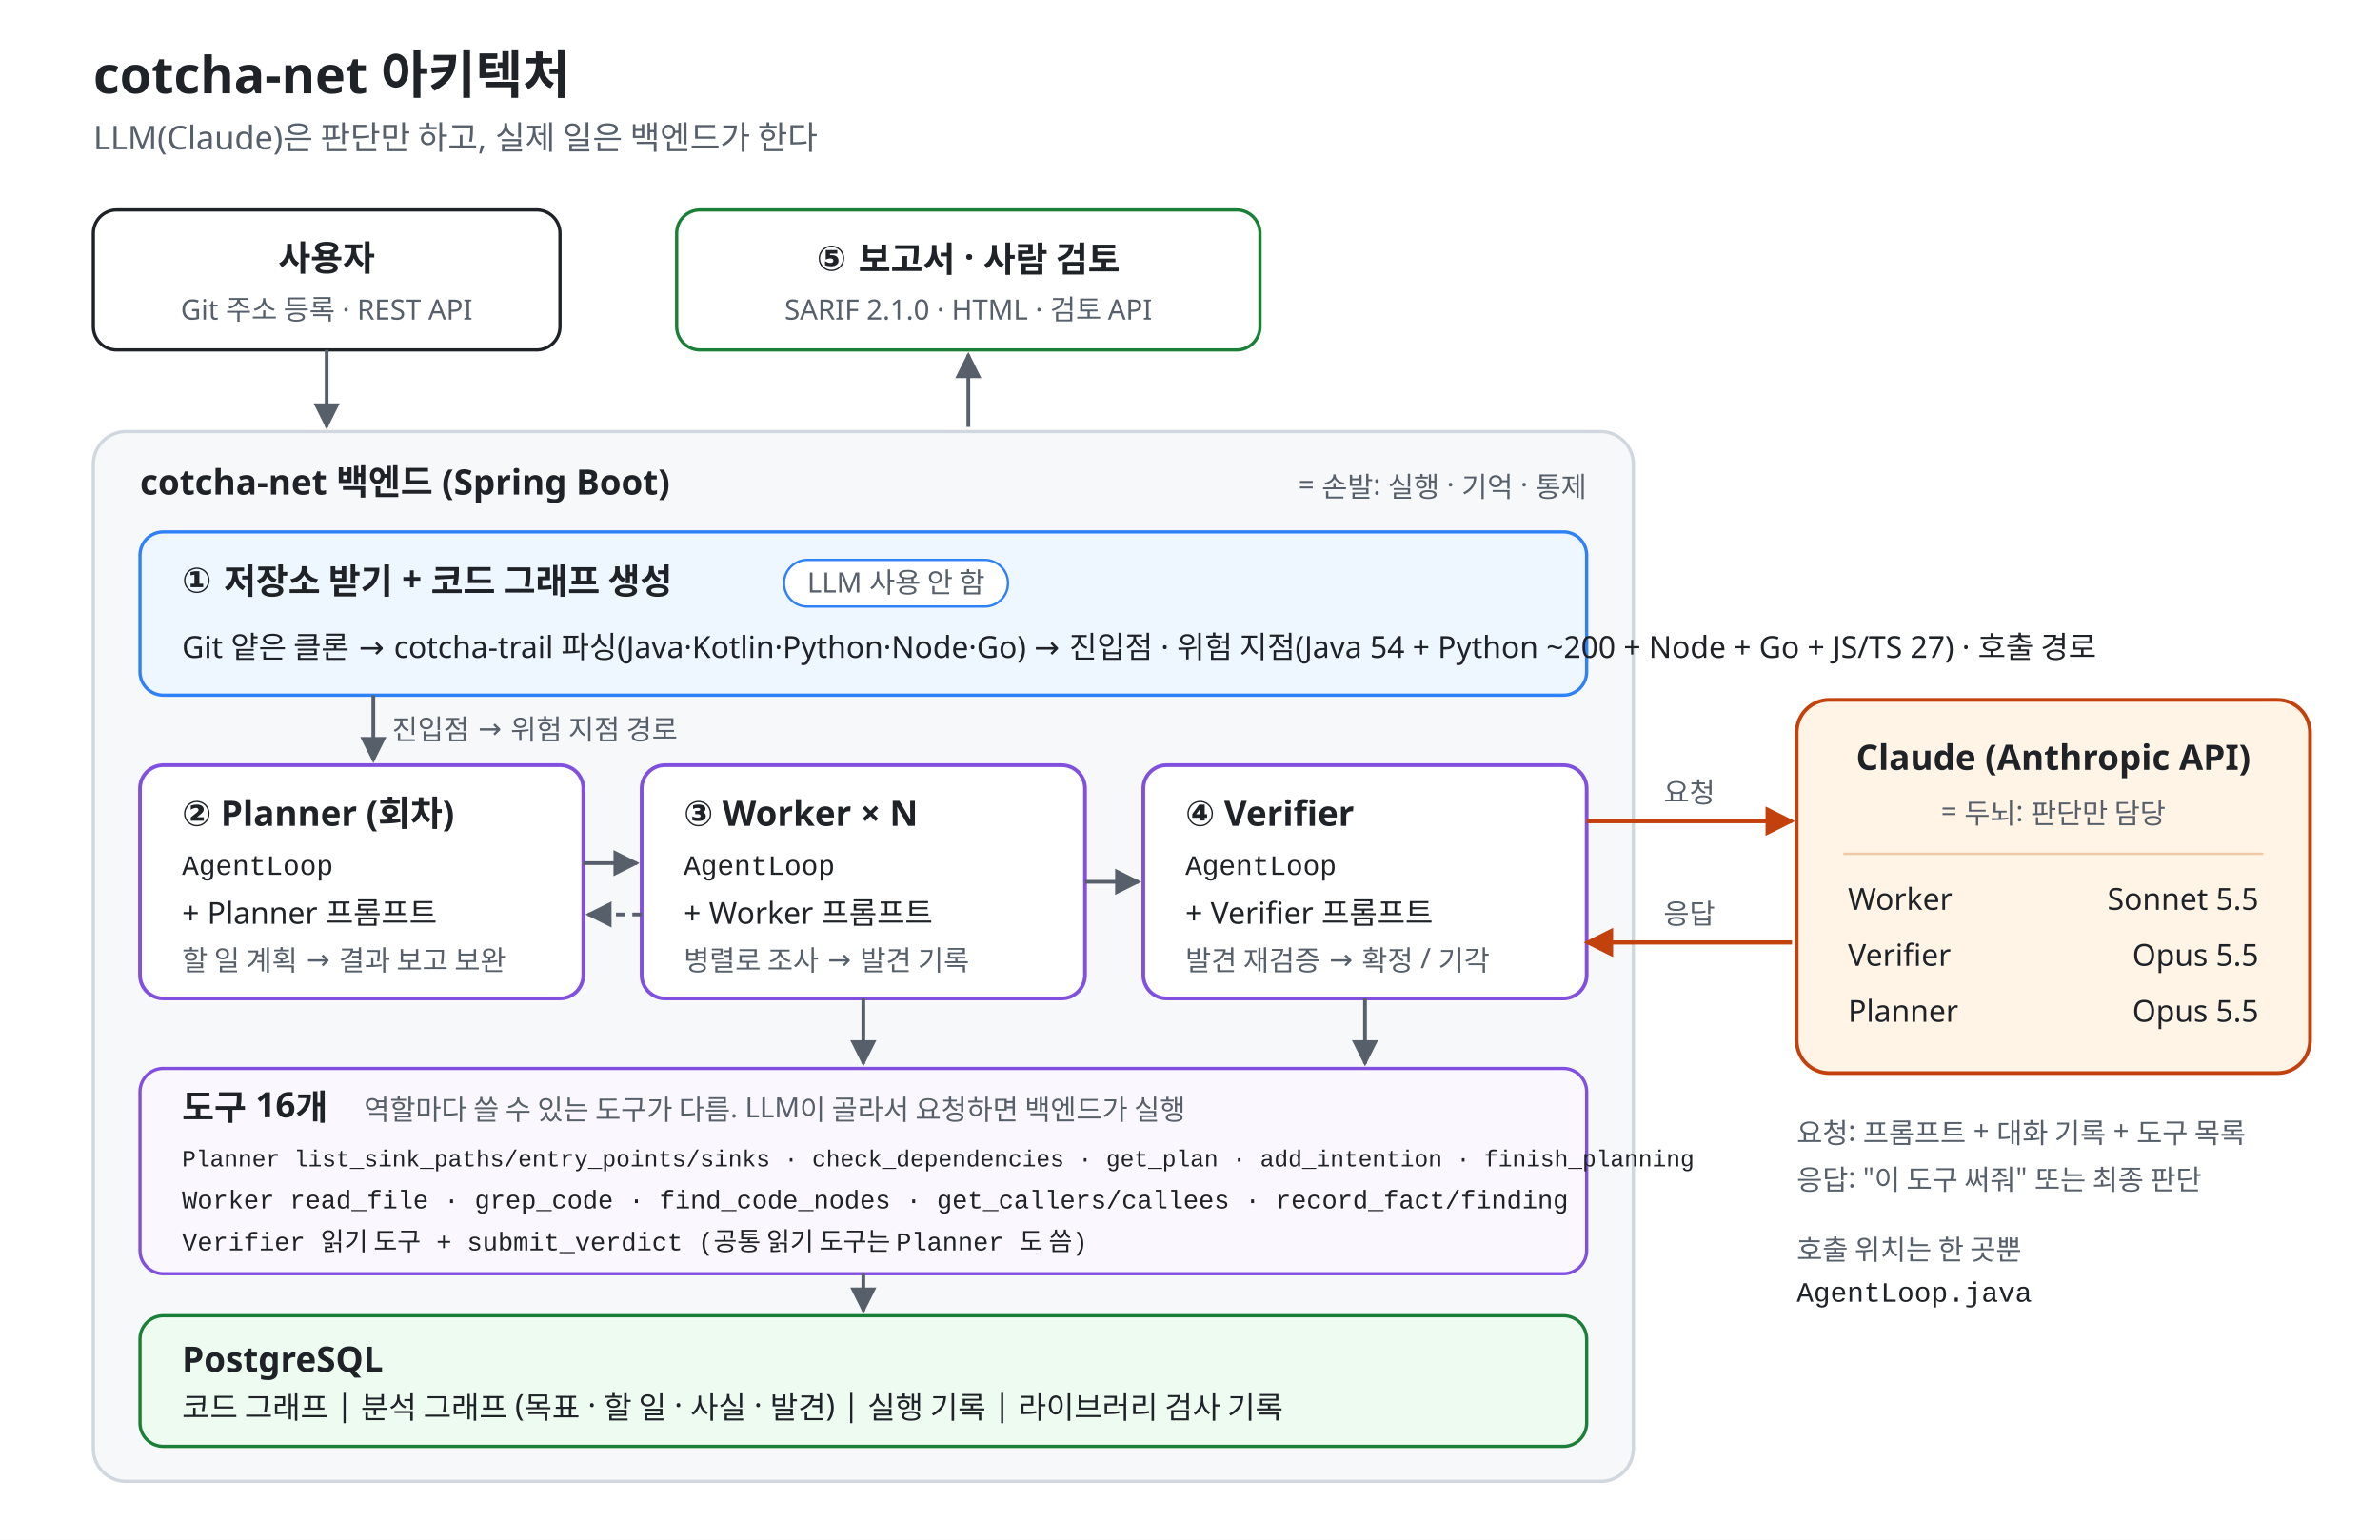
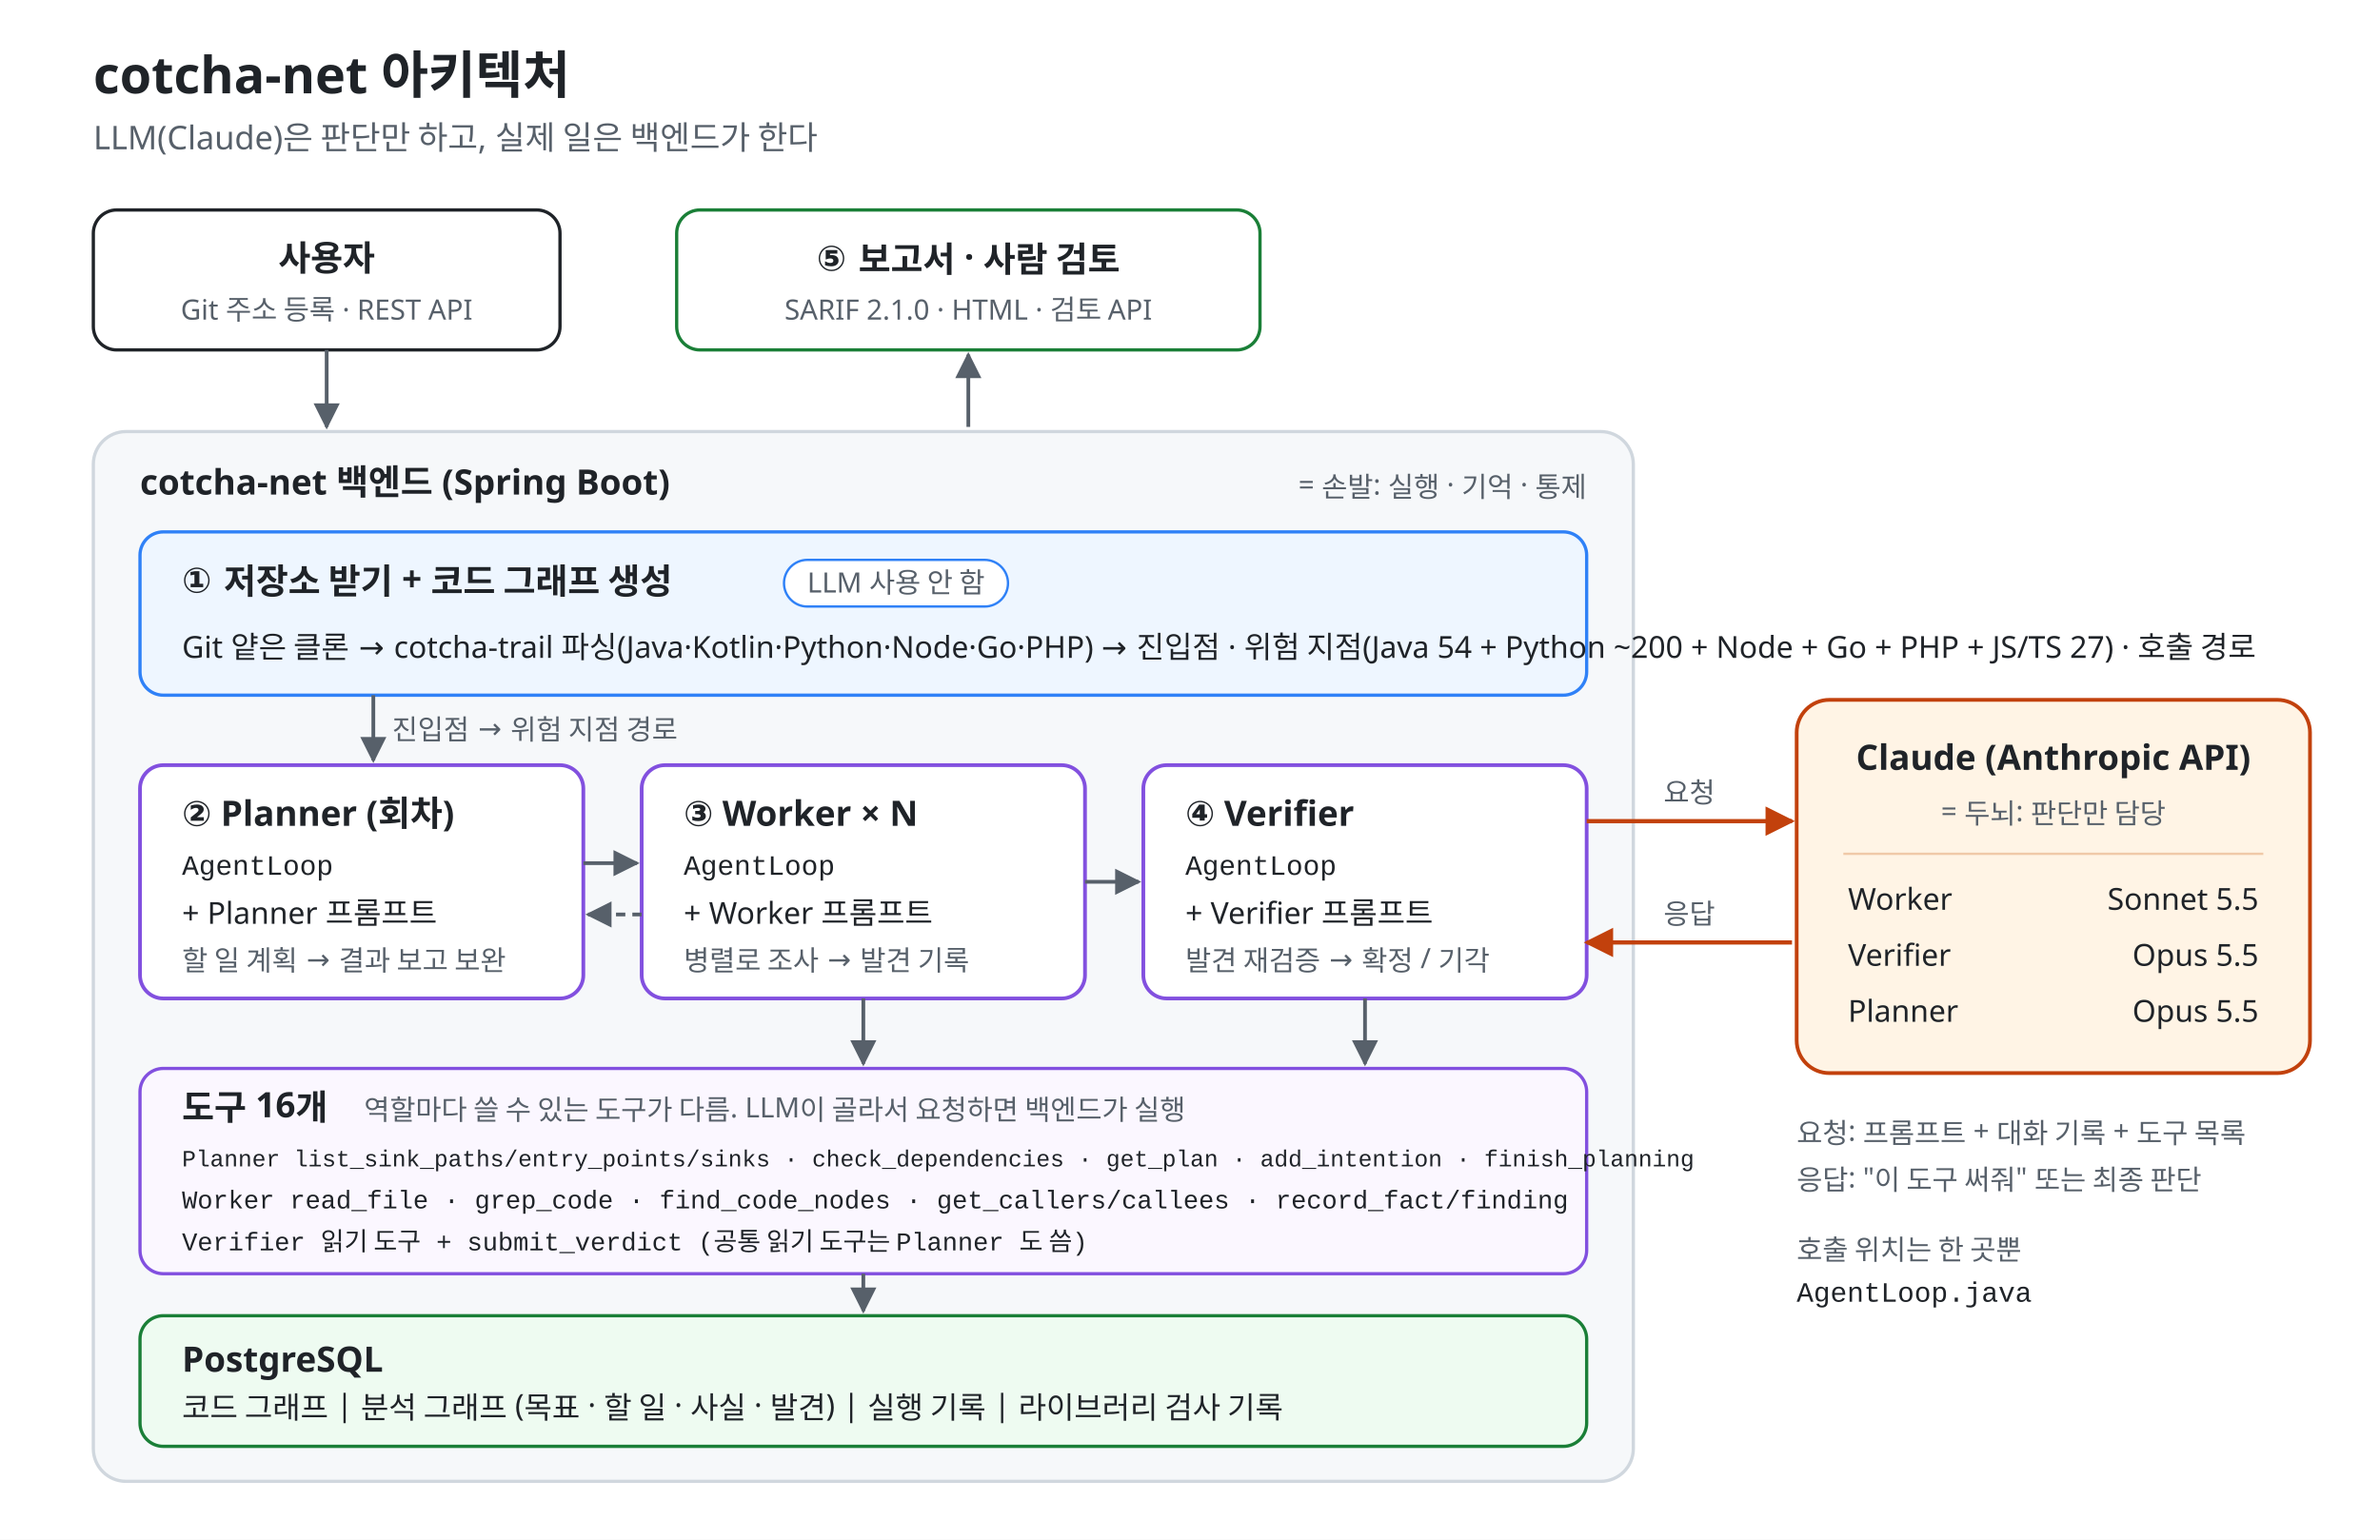
<svg xmlns="http://www.w3.org/2000/svg" viewBox="0 0 1020 660" width="1020" height="660" font-family="Pretendard, 'Apple SD Gothic Neo', 'Malgun Gothic', 'Noto Sans KR', 'Segoe UI', sans-serif">
  <defs>
    <marker id="arrow" viewBox="0 0 10 10" refX="9" refY="5" markerWidth="7" markerHeight="7" orient="auto-start-reverse">
      <path d="M0,0 L10,5 L0,10 z" fill="#57606a" />
    </marker>
    <marker id="arrow-llm" viewBox="0 0 10 10" refX="9" refY="5" markerWidth="7" markerHeight="7" orient="auto-start-reverse">
      <path d="M0,0 L10,5 L0,10 z" fill="#c2410c" />
    </marker>
    <style>
      .title { font-size: 22px; font-weight: 700; fill: #1f2328; }
      .sub { font-size: 14px; fill: #57606a; }
      .h { font-size: 15px; font-weight: 700; fill: #1f2328; }
      .t { font-size: 13px; fill: #1f2328; }
      .m { font-size: 12px; fill: #57606a; }
      .code { font-family: 'JetBrains Mono', Consolas, 'Courier New', monospace; font-size: 12px; fill: #1f2328; }
      .edge { stroke: #57606a; stroke-width: 1.6; fill: none; }
      .edge-llm { stroke: #c2410c; stroke-width: 1.8; fill: none; }
    </style>
  </defs>
  <rect width="1020" height="660" fill="#ffffff" />
  <text x="40" y="40" class="title">cotcha-net 아키텍처</text>
  <text x="40" y="64" class="sub">LLM(Claude)은 판단만 하고, 실제 일은 백엔드가 한다</text>
  <rect x="40" y="90" width="200" height="60" rx="10" fill="#ffffff" stroke="#1f2328" stroke-width="1.4" />
  <text x="140" y="116" text-anchor="middle" class="h">사용자</text>
  <text x="140" y="137" text-anchor="middle" class="m">Git 주소 등록 · REST API</text>
  <line x1="140" y1="150" x2="140" y2="183" class="edge" marker-end="url(#arrow)" />
  <rect x="290" y="90" width="250" height="60" rx="10" fill="#ffffff" stroke="#1a7f37" stroke-width="1.4" />
  <text x="415" y="116" text-anchor="middle" class="h">⑤ 보고서 · 사람 검토</text>
  <text x="415" y="137" text-anchor="middle" class="m">SARIF 2.1.0 · HTML · 검토 API</text>
  <line x1="415" y1="183" x2="415" y2="152" class="edge" marker-end="url(#arrow)" />
  <rect x="40" y="185" width="660" height="450" rx="14" fill="#f6f8fa" stroke="#d0d7de" stroke-width="1.4" />
  <text x="60" y="212" class="h">cotcha-net 백엔드 (Spring Boot)</text>
  <text x="680" y="212" text-anchor="end" class="m">= 손발: 실행 · 기억 · 통제</text>
  <rect x="60" y="228" width="620" height="70" rx="10" fill="#eef6ff" stroke="#2f81f7" stroke-width="1.4" />
  <text x="78" y="254" class="h">① 저장소 받기 + 코드 그래프 생성</text>
  <rect x="336" y="240" width="96" height="20" rx="10" fill="#ffffff" stroke="#2f81f7" />
  <text x="384" y="254" text-anchor="middle" class="m">LLM 사용 안 함</text>
-   <text x="78" y="282" class="t">Git 얕은 클론 → cotcha-trail 파싱(Java·Kotlin·Python·Node·Go) → 진입점 · 위험 지점(Java 54 + Python ~200 + Node + Go + JS/TS 27) · 호출 경로</text>
+   <text x="78" y="282" class="t">Git 얕은 클론 → cotcha-trail 파싱(Java·Kotlin·Python·Node·Go·PHP) → 진입점 · 위험 지점(Java 54 + Python ~200 + Node + Go + PHP + JS/TS 27) · 호출 경로</text>
  <line x1="160" y1="298" x2="160" y2="326" class="edge" marker-end="url(#arrow)" />
  <text x="168" y="317" class="m">진입점 → 위험 지점 경로</text>
  <rect x="60" y="328" width="190" height="100" rx="10" fill="#ffffff" stroke="#8250df" stroke-width="1.6" />
  <text x="78" y="354" class="h">② Planner (회차)</text>
  <text x="78" y="375" class="code">AgentLoop</text>
  <text x="78" y="396" class="t">+ Planner 프롬프트</text>
  <text x="78" y="416" class="m">할 일 계획 → 결과 보고 보완</text>
  <rect x="275" y="328" width="190" height="100" rx="10" fill="#ffffff" stroke="#8250df" stroke-width="1.6" />
  <text x="293" y="354" class="h">③ Worker × N</text>
  <text x="293" y="375" class="code">AgentLoop</text>
  <text x="293" y="396" class="t">+ Worker 프롬프트</text>
  <text x="293" y="416" class="m">병렬로 조사 → 발견 기록</text>
  <rect x="490" y="328" width="190" height="100" rx="10" fill="#ffffff" stroke="#8250df" stroke-width="1.6" />
  <text x="508" y="354" class="h">④ Verifier</text>
  <text x="508" y="375" class="code">AgentLoop</text>
  <text x="508" y="396" class="t">+ Verifier 프롬프트</text>
  <text x="508" y="416" class="m">발견 재검증 → 확정 / 기각</text>
  <line x1="250" y1="370" x2="273" y2="370" class="edge" marker-end="url(#arrow)" />
  <line x1="275" y1="392" x2="252" y2="392" class="edge" marker-end="url(#arrow)" stroke-dasharray="4 3" />
  <line x1="465" y1="378" x2="488" y2="378" class="edge" marker-end="url(#arrow)" />
  <line x1="370" y1="428" x2="370" y2="456" class="edge" marker-end="url(#arrow)" />
  <line x1="585" y1="428" x2="585" y2="456" class="edge" marker-end="url(#arrow)" />
  <rect x="60" y="458" width="620" height="88" rx="10" fill="#fbf7ff" stroke="#8250df" stroke-width="1.4" />
  <text x="78" y="480" class="h">도구 16개</text>
  <text x="156" y="480" class="m">역할마다 쓸 수 있는 도구가 다름. LLM이 골라서 요청하면 백엔드가 실행</text>
  <text x="78" y="500" class="code" style="font-size:10px">Planner  list_sink_paths/entry_points/sinks · check_dependencies · get_plan · add_intention · finish_planning</text>
  <text x="78" y="518" class="code" style="font-size:11px">Worker   read_file · grep_code · find_code_nodes · get_callers/callees · record_fact/finding</text>
  <text x="78" y="536" class="code" style="font-size:11px">Verifier 읽기 도구 + submit_verdict   (공통 읽기 도구는 Planner 도 씀)</text>
  <line x1="370" y1="546" x2="370" y2="562" class="edge" marker-end="url(#arrow)" />
  <rect x="60" y="564" width="620" height="56" rx="10" fill="#eefbf1" stroke="#1a7f37" stroke-width="1.4" />
  <text x="78" y="588" class="h">PostgreSQL</text>
  <text x="78" y="608" class="t">코드 그래프  |  분석 그래프 (목표 · 할 일 · 사실 · 발견)  |  실행 기록  |  라이브러리 검사 기록</text>
  <rect x="770" y="300" width="220" height="160" rx="14" fill="#fff4e5" stroke="#c2410c" stroke-width="1.6" />
  <text x="880" y="330" text-anchor="middle" class="h">Claude (Anthropic API)</text>
  <text x="880" y="352" text-anchor="middle" class="m">= 두뇌: 판단만 담당</text>
  <line x1="790" y1="366" x2="970" y2="366" stroke="#f0c9a8" />
  <text x="792" y="390" class="t">Worker</text>
  <text x="968" y="390" text-anchor="end" class="t">Sonnet 5.5</text>
  <text x="792" y="414" class="t">Verifier</text>
  <text x="968" y="414" text-anchor="end" class="t">Opus 5.5</text>
  <text x="792" y="438" class="t">Planner</text>
  <text x="968" y="438" text-anchor="end" class="t">Opus 5.5</text>
  <path d="M680,352 L768,352" class="edge-llm" marker-end="url(#arrow-llm)" />
  <text x="724" y="344" text-anchor="middle" class="m">요청</text>
  <path d="M768,404 L680,404" class="edge-llm" marker-end="url(#arrow-llm)" />
  <text x="724" y="396" text-anchor="middle" class="m">응답</text>
  <text x="770" y="490" class="m">요청: 프롬프트 + 대화 기록 + 도구 목록</text>
  <text x="770" y="510" class="m">응답: "이 도구 써줘" 또는 최종 판단</text>
  <text x="770" y="540" class="m">호출 위치는 한 곳뿐</text>
  <text x="770" y="558" class="code">AgentLoop.java</text>
</svg>
